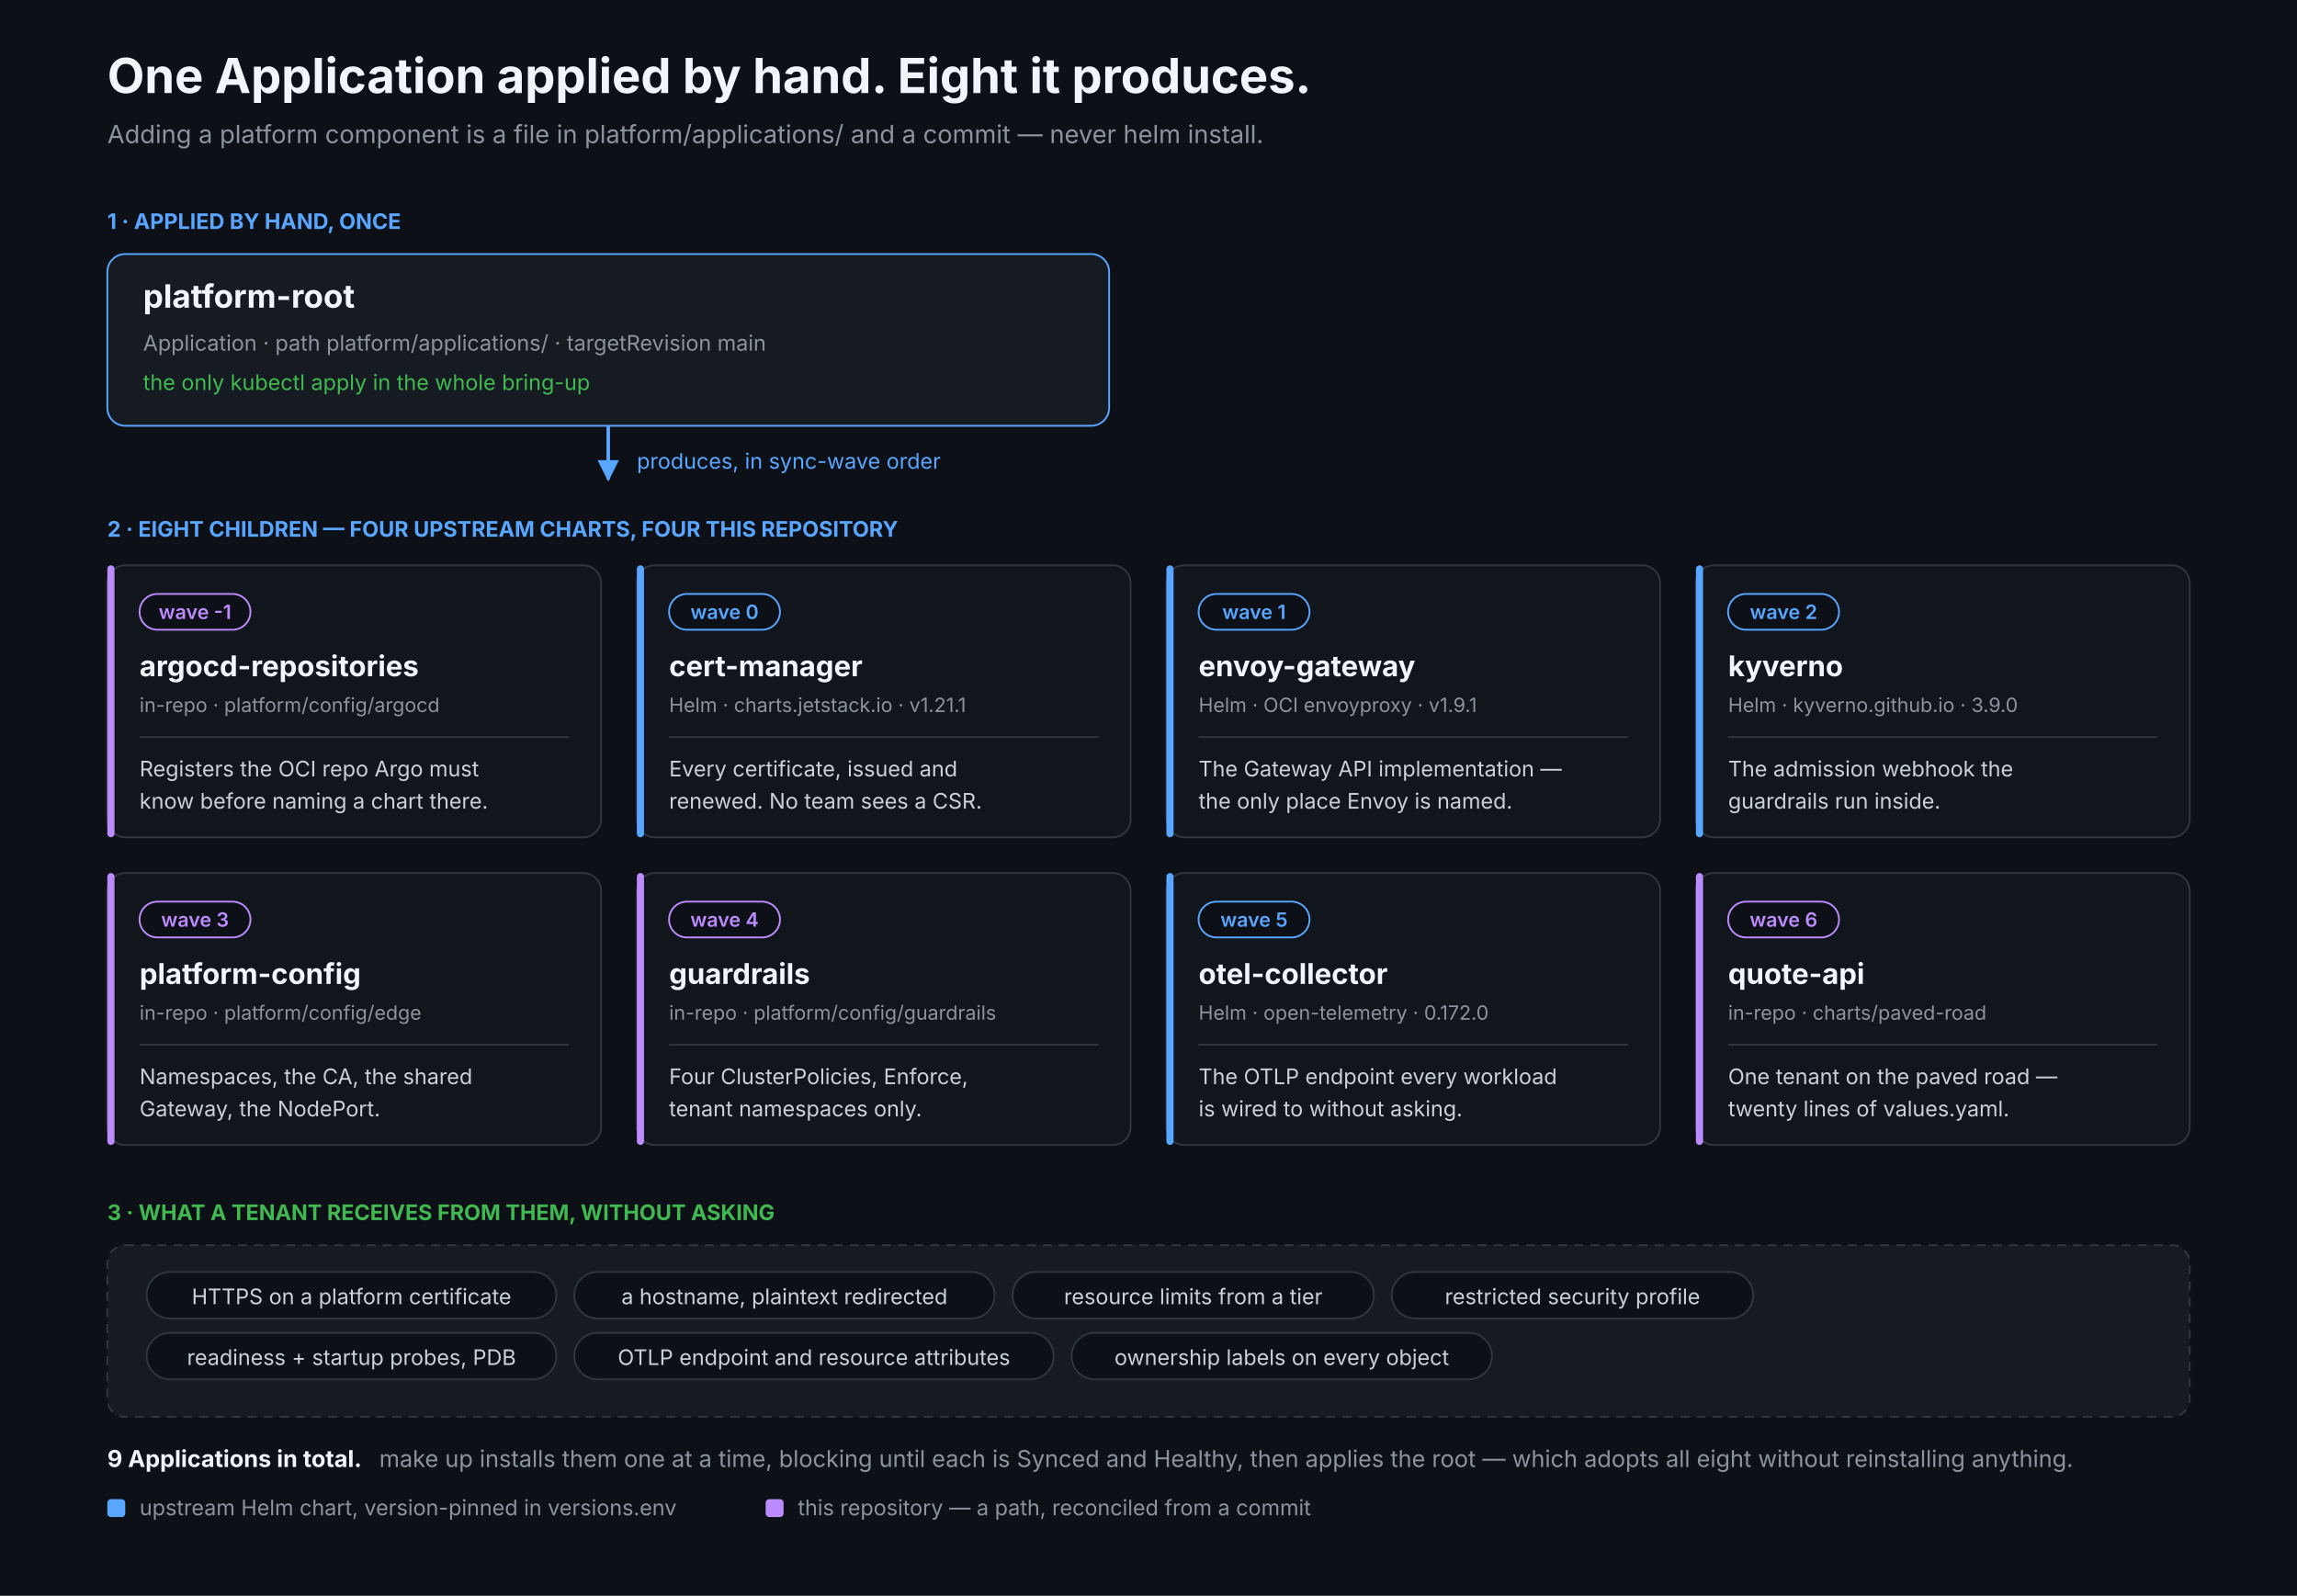
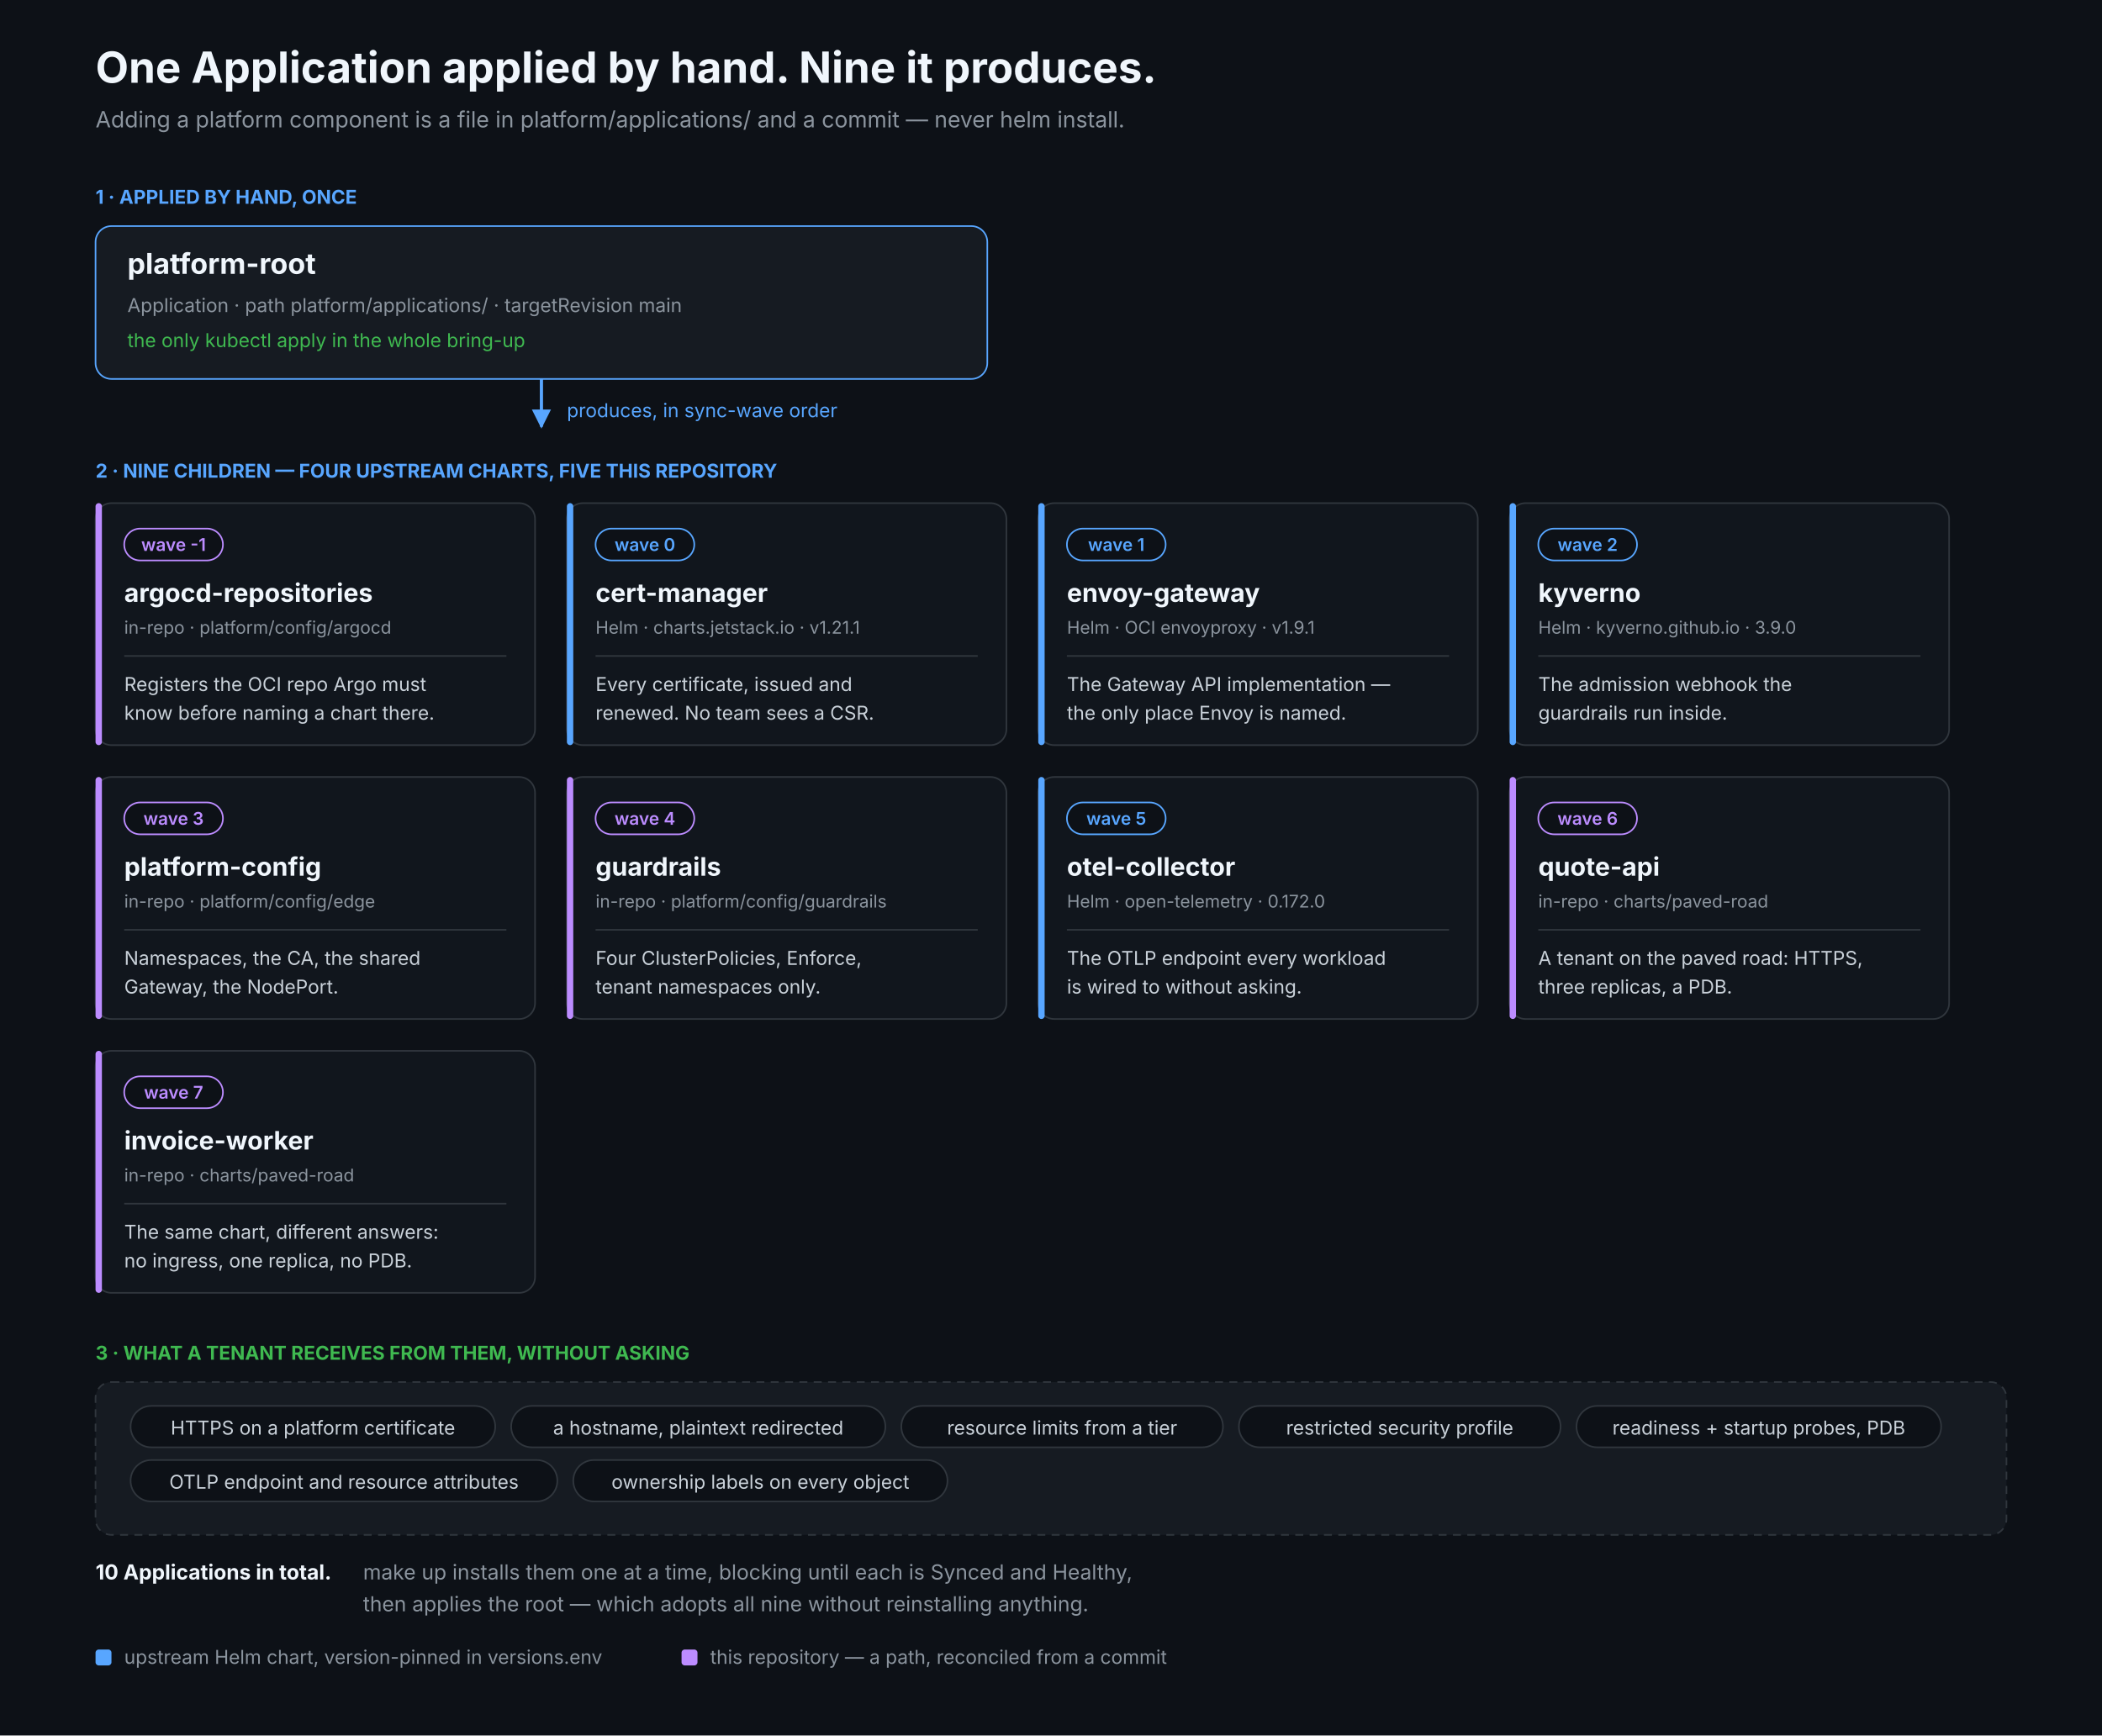
- <svg xmlns="http://www.w3.org/2000/svg" viewBox="0 0 1284 892" width="1284" height="892" role="img" aria-labelledby="t d">
+ <svg xmlns="http://www.w3.org/2000/svg" viewBox="0 0 1320 1090" width="1320" height="1090" role="img" aria-labelledby="t d">
  <style>text{font-family:ui-sans-serif,-apple-system,"Segoe UI",Inter,Roboto,Helvetica,Arial,sans-serif}.m{font-family:ui-monospace,SFMono-Regular,Menlo,Consolas,monospace}</style>
-   <rect width="1284" height="892" fill="#0d1117" />
-   <text x="60" y="52" fill="#f0f6fc" font-size="27" font-weight="700">One Application applied by hand. Eight it produces.</text>
+   <rect width="1320" height="1090" fill="#0d1117" />
+   <text x="60" y="52" fill="#f0f6fc" font-size="27" font-weight="700">One Application applied by hand. Nine it produces.</text>
  <text x="60" y="80" fill="#8b949e" font-size="14">Adding a platform component is a file in platform/applications/ and a commit — never helm install.</text>
  <text x="60" y="128" fill="#58a6ff" font-size="12" font-weight="700">1 · APPLIED BY HAND, ONCE</text>
  <rect x="60" y="142" width="560" height="96" rx="10" fill="#161b22" stroke="#58a6ff" stroke-width="1" />
  <text x="80" y="172" fill="#f0f6fc" font-size="18" font-weight="700">platform-root</text>
  <text x="80" y="196" fill="#8b949e" font-size="12">Application · path platform/applications/ · targetRevision main</text>
  <text x="80" y="218" fill="#3fb950" font-size="12">the only kubectl apply in the whole bring-up</text>
  <path d="M340 238 L340 268" stroke="#58a6ff" stroke-width="2" fill="none" marker-end="url(#a)" />
  <defs>
    <marker id="a" viewBox="0 0 10 10" refX="9" refY="5" markerWidth="6" markerHeight="6" orient="auto">
      <path d="M0 0 L10 5 L0 10 z" fill="#58a6ff" />
    </marker>
  </defs>
  <text x="356" y="262" fill="#58a6ff" font-size="12">produces, in sync-wave order</text>
-   <text x="60" y="300" fill="#58a6ff" font-size="12" font-weight="700">2 · EIGHT CHILDREN — FOUR UPSTREAM CHARTS, FOUR THIS REPOSITORY</text>
+   <text x="60" y="300" fill="#58a6ff" font-size="12" font-weight="700">2 · NINE CHILDREN — FOUR UPSTREAM CHARTS, FIVE THIS REPOSITORY</text>
  <rect x="60" y="316" width="276" height="152" rx="10" fill="#11161d" stroke="#30363d" stroke-width="1" />
  <rect x="60" y="316" width="4" height="152" rx="2" fill="#bc8cff" />
  <rect x="78" y="332" width="62" height="20" rx="10" fill="#0d1117" stroke="#bc8cff" stroke-width="1" />
  <text x="109" y="346" fill="#bc8cff" font-size="11" font-weight="600" text-anchor="middle" font-family="ui-monospace,monospace">wave -1</text>
  <text x="78" y="378" fill="#f0f6fc" font-size="16" font-weight="700">argocd-repositories</text>
  <text x="78" y="398" fill="#8b949e" font-size="11">in-repo · platform/config/argocd</text>
  <line x1="78" y1="412" x2="318" y2="412" stroke="#30363d" />
  <text x="78" y="434" fill="#c9d1d9" font-size="12">Registers the OCI repo Argo must</text>
  <text x="78" y="452" fill="#c9d1d9" font-size="12">know before naming a chart there.</text>
  <rect x="356" y="316" width="276" height="152" rx="10" fill="#11161d" stroke="#30363d" stroke-width="1" />
  <rect x="356" y="316" width="4" height="152" rx="2" fill="#58a6ff" />
  <rect x="374" y="332" width="62" height="20" rx="10" fill="#0d1117" stroke="#58a6ff" stroke-width="1" />
  <text x="405" y="346" fill="#58a6ff" font-size="11" font-weight="600" text-anchor="middle" font-family="ui-monospace,monospace">wave 0</text>
  <text x="374" y="378" fill="#f0f6fc" font-size="16" font-weight="700">cert-manager</text>
  <text x="374" y="398" fill="#8b949e" font-size="11">Helm · charts.jetstack.io · v1.21.1</text>
  <line x1="374" y1="412" x2="614" y2="412" stroke="#30363d" />
  <text x="374" y="434" fill="#c9d1d9" font-size="12">Every certificate, issued and</text>
  <text x="374" y="452" fill="#c9d1d9" font-size="12">renewed. No team sees a CSR.</text>
  <rect x="652" y="316" width="276" height="152" rx="10" fill="#11161d" stroke="#30363d" stroke-width="1" />
  <rect x="652" y="316" width="4" height="152" rx="2" fill="#58a6ff" />
  <rect x="670" y="332" width="62" height="20" rx="10" fill="#0d1117" stroke="#58a6ff" stroke-width="1" />
  <text x="701" y="346" fill="#58a6ff" font-size="11" font-weight="600" text-anchor="middle" font-family="ui-monospace,monospace">wave 1</text>
  <text x="670" y="378" fill="#f0f6fc" font-size="16" font-weight="700">envoy-gateway</text>
  <text x="670" y="398" fill="#8b949e" font-size="11">Helm · OCI envoyproxy · v1.9.1</text>
  <line x1="670" y1="412" x2="910" y2="412" stroke="#30363d" />
  <text x="670" y="434" fill="#c9d1d9" font-size="12">The Gateway API implementation —</text>
  <text x="670" y="452" fill="#c9d1d9" font-size="12">the only place Envoy is named.</text>
  <rect x="948" y="316" width="276" height="152" rx="10" fill="#11161d" stroke="#30363d" stroke-width="1" />
  <rect x="948" y="316" width="4" height="152" rx="2" fill="#58a6ff" />
  <rect x="966" y="332" width="62" height="20" rx="10" fill="#0d1117" stroke="#58a6ff" stroke-width="1" />
  <text x="997" y="346" fill="#58a6ff" font-size="11" font-weight="600" text-anchor="middle" font-family="ui-monospace,monospace">wave 2</text>
  <text x="966" y="378" fill="#f0f6fc" font-size="16" font-weight="700">kyverno</text>
  <text x="966" y="398" fill="#8b949e" font-size="11">Helm · kyverno.github.io · 3.9.0</text>
  <line x1="966" y1="412" x2="1206" y2="412" stroke="#30363d" />
  <text x="966" y="434" fill="#c9d1d9" font-size="12">The admission webhook the</text>
  <text x="966" y="452" fill="#c9d1d9" font-size="12">guardrails run inside.</text>
  <rect x="60" y="488" width="276" height="152" rx="10" fill="#11161d" stroke="#30363d" stroke-width="1" />
  <rect x="60" y="488" width="4" height="152" rx="2" fill="#bc8cff" />
  <rect x="78" y="504" width="62" height="20" rx="10" fill="#0d1117" stroke="#bc8cff" stroke-width="1" />
  <text x="109" y="518" fill="#bc8cff" font-size="11" font-weight="600" text-anchor="middle" font-family="ui-monospace,monospace">wave 3</text>
  <text x="78" y="550" fill="#f0f6fc" font-size="16" font-weight="700">platform-config</text>
  <text x="78" y="570" fill="#8b949e" font-size="11">in-repo · platform/config/edge</text>
  <line x1="78" y1="584" x2="318" y2="584" stroke="#30363d" />
  <text x="78" y="606" fill="#c9d1d9" font-size="12">Namespaces, the CA, the shared</text>
  <text x="78" y="624" fill="#c9d1d9" font-size="12">Gateway, the NodePort.</text>
  <rect x="356" y="488" width="276" height="152" rx="10" fill="#11161d" stroke="#30363d" stroke-width="1" />
  <rect x="356" y="488" width="4" height="152" rx="2" fill="#bc8cff" />
  <rect x="374" y="504" width="62" height="20" rx="10" fill="#0d1117" stroke="#bc8cff" stroke-width="1" />
  <text x="405" y="518" fill="#bc8cff" font-size="11" font-weight="600" text-anchor="middle" font-family="ui-monospace,monospace">wave 4</text>
  <text x="374" y="550" fill="#f0f6fc" font-size="16" font-weight="700">guardrails</text>
  <text x="374" y="570" fill="#8b949e" font-size="11">in-repo · platform/config/guardrails</text>
  <line x1="374" y1="584" x2="614" y2="584" stroke="#30363d" />
  <text x="374" y="606" fill="#c9d1d9" font-size="12">Four ClusterPolicies, Enforce,</text>
  <text x="374" y="624" fill="#c9d1d9" font-size="12">tenant namespaces only.</text>
  <rect x="652" y="488" width="276" height="152" rx="10" fill="#11161d" stroke="#30363d" stroke-width="1" />
  <rect x="652" y="488" width="4" height="152" rx="2" fill="#58a6ff" />
  <rect x="670" y="504" width="62" height="20" rx="10" fill="#0d1117" stroke="#58a6ff" stroke-width="1" />
  <text x="701" y="518" fill="#58a6ff" font-size="11" font-weight="600" text-anchor="middle" font-family="ui-monospace,monospace">wave 5</text>
  <text x="670" y="550" fill="#f0f6fc" font-size="16" font-weight="700">otel-collector</text>
  <text x="670" y="570" fill="#8b949e" font-size="11">Helm · open-telemetry · 0.172.0</text>
  <line x1="670" y1="584" x2="910" y2="584" stroke="#30363d" />
  <text x="670" y="606" fill="#c9d1d9" font-size="12">The OTLP endpoint every workload</text>
  <text x="670" y="624" fill="#c9d1d9" font-size="12">is wired to without asking.</text>
  <rect x="948" y="488" width="276" height="152" rx="10" fill="#11161d" stroke="#30363d" stroke-width="1" />
  <rect x="948" y="488" width="4" height="152" rx="2" fill="#bc8cff" />
  <rect x="966" y="504" width="62" height="20" rx="10" fill="#0d1117" stroke="#bc8cff" stroke-width="1" />
  <text x="997" y="518" fill="#bc8cff" font-size="11" font-weight="600" text-anchor="middle" font-family="ui-monospace,monospace">wave 6</text>
  <text x="966" y="550" fill="#f0f6fc" font-size="16" font-weight="700">quote-api</text>
  <text x="966" y="570" fill="#8b949e" font-size="11">in-repo · charts/paved-road</text>
  <line x1="966" y1="584" x2="1206" y2="584" stroke="#30363d" />
-   <text x="966" y="606" fill="#c9d1d9" font-size="12">One tenant on the paved road —</text>
-   <text x="966" y="624" fill="#c9d1d9" font-size="12">twenty lines of values.yaml.</text>
-   <text x="60" y="682" fill="#3fb950" font-size="12" font-weight="700">3 · WHAT A TENANT RECEIVES FROM THEM, WITHOUT ASKING</text>
-   <rect x="60" y="696" width="1164" height="96" rx="10" fill="#161b22" stroke="#30363d" stroke-width="1" stroke-dasharray="5 4" />
-   <rect x="82" y="711" width="229" height="26" rx="13" fill="#0d1117" stroke="#30363d" stroke-width="1" />
-   <text x="196.5" y="729" fill="#c9d1d9" font-size="12" text-anchor="middle">HTTPS on a platform certificate</text>
-   <rect x="321" y="711" width="235" height="26" rx="13" fill="#0d1117" stroke="#30363d" stroke-width="1" />
-   <text x="438.5" y="729" fill="#c9d1d9" font-size="12" text-anchor="middle">a hostname, plaintext redirected</text>
-   <rect x="566" y="711" width="202" height="26" rx="13" fill="#0d1117" stroke="#30363d" stroke-width="1" />
-   <text x="667.0" y="729" fill="#c9d1d9" font-size="12" text-anchor="middle">resource limits from a tier</text>
-   <rect x="778" y="711" width="202" height="26" rx="13" fill="#0d1117" stroke="#30363d" stroke-width="1" />
-   <text x="879.0" y="729" fill="#c9d1d9" font-size="12" text-anchor="middle">restricted security profile</text>
-   <rect x="82" y="745" width="229" height="26" rx="13" fill="#0d1117" stroke="#30363d" stroke-width="1" />
-   <text x="196.5" y="763" fill="#c9d1d9" font-size="12" text-anchor="middle">readiness + startup probes, PDB</text>
-   <rect x="321" y="745" width="268" height="26" rx="13" fill="#0d1117" stroke="#30363d" stroke-width="1" />
-   <text x="455.0" y="763" fill="#c9d1d9" font-size="12" text-anchor="middle">OTLP endpoint and resource attributes</text>
-   <rect x="599" y="745" width="235" height="26" rx="13" fill="#0d1117" stroke="#30363d" stroke-width="1" />
-   <text x="716.5" y="763" fill="#c9d1d9" font-size="12" text-anchor="middle">ownership labels on every object</text>
-   <text x="60" y="820" fill="#f0f6fc" font-size="13" font-weight="700">9 Applications in total.</text>
-   <text x="212" y="820" fill="#8b949e" font-size="13">make up installs them one at a time, blocking until each is Synced and Healthy, then applies the root — which adopts all eight without reinstalling anything.</text>
-   <rect x="60" y="838" width="10" height="10" rx="2" fill="#58a6ff" />
-   <text x="78" y="847" fill="#8b949e" font-size="12">upstream Helm chart, version-pinned in versions.env</text>
-   <rect x="428" y="838" width="10" height="10" rx="2" fill="#bc8cff" />
-   <text x="446" y="847" fill="#8b949e" font-size="12">this repository — a path, reconciled from a commit</text>
+   <text x="966" y="606" fill="#c9d1d9" font-size="12">A tenant on the paved road: HTTPS,</text>
+   <text x="966" y="624" fill="#c9d1d9" font-size="12">three replicas, a PDB.</text>
+   <rect x="60" y="660" width="276" height="152" rx="10" fill="#11161d" stroke="#30363d" stroke-width="1" />
+   <rect x="60" y="660" width="4" height="152" rx="2" fill="#bc8cff" />
+   <rect x="78" y="676" width="62" height="20" rx="10" fill="#0d1117" stroke="#bc8cff" stroke-width="1" />
+   <text x="109" y="690" fill="#bc8cff" font-size="11" font-weight="600" text-anchor="middle" font-family="ui-monospace,monospace">wave 7</text>
+   <text x="78" y="722" fill="#f0f6fc" font-size="16" font-weight="700">invoice-worker</text>
+   <text x="78" y="742" fill="#8b949e" font-size="11">in-repo · charts/paved-road</text>
+   <line x1="78" y1="756" x2="318" y2="756" stroke="#30363d" />
+   <text x="78" y="778" fill="#c9d1d9" font-size="12">The same chart, different answers:</text>
+   <text x="78" y="796" fill="#c9d1d9" font-size="12">no ingress, one replica, no PDB.</text>
+   <text x="60" y="854" fill="#3fb950" font-size="12" font-weight="700">3 · WHAT A TENANT RECEIVES FROM THEM, WITHOUT ASKING</text>
+   <rect x="60" y="868" width="1200" height="96" rx="10" fill="#161b22" stroke="#30363d" stroke-width="1" stroke-dasharray="5 4" />
+   <rect x="82" y="883" width="229" height="26" rx="13" fill="#0d1117" stroke="#30363d" stroke-width="1" />
+   <text x="196.5" y="901" fill="#c9d1d9" font-size="12" text-anchor="middle">HTTPS on a platform certificate</text>
+   <rect x="321" y="883" width="235" height="26" rx="13" fill="#0d1117" stroke="#30363d" stroke-width="1" />
+   <text x="438.5" y="901" fill="#c9d1d9" font-size="12" text-anchor="middle">a hostname, plaintext redirected</text>
+   <rect x="566" y="883" width="202" height="26" rx="13" fill="#0d1117" stroke="#30363d" stroke-width="1" />
+   <text x="667.0" y="901" fill="#c9d1d9" font-size="12" text-anchor="middle">resource limits from a tier</text>
+   <rect x="778" y="883" width="202" height="26" rx="13" fill="#0d1117" stroke="#30363d" stroke-width="1" />
+   <text x="879.0" y="901" fill="#c9d1d9" font-size="12" text-anchor="middle">restricted security profile</text>
+   <rect x="990" y="883" width="229" height="26" rx="13" fill="#0d1117" stroke="#30363d" stroke-width="1" />
+   <text x="1104.5" y="901" fill="#c9d1d9" font-size="12" text-anchor="middle">readiness + startup probes, PDB</text>
+   <rect x="82" y="917" width="268" height="26" rx="13" fill="#0d1117" stroke="#30363d" stroke-width="1" />
+   <text x="216.0" y="935" fill="#c9d1d9" font-size="12" text-anchor="middle">OTLP endpoint and resource attributes</text>
+   <rect x="360" y="917" width="235" height="26" rx="13" fill="#0d1117" stroke="#30363d" stroke-width="1" />
+   <text x="477.5" y="935" fill="#c9d1d9" font-size="12" text-anchor="middle">ownership labels on every object</text>
+   <text x="60" y="992" fill="#f0f6fc" font-size="13" font-weight="700">10 Applications in total.</text>
+   <text x="228" y="992" fill="#8b949e" font-size="13">make up installs them one at a time, blocking until each is Synced and Healthy,</text>
+   <text x="228" y="1012" fill="#8b949e" font-size="13">then applies the root — which adopts all nine without reinstalling anything.</text>
+   <rect x="60" y="1036" width="10" height="10" rx="2" fill="#58a6ff" />
+   <text x="78" y="1045" fill="#8b949e" font-size="12">upstream Helm chart, version-pinned in versions.env</text>
+   <rect x="428" y="1036" width="10" height="10" rx="2" fill="#bc8cff" />
+   <text x="446" y="1045" fill="#8b949e" font-size="12">this repository — a path, reconciled from a commit</text>
</svg>
